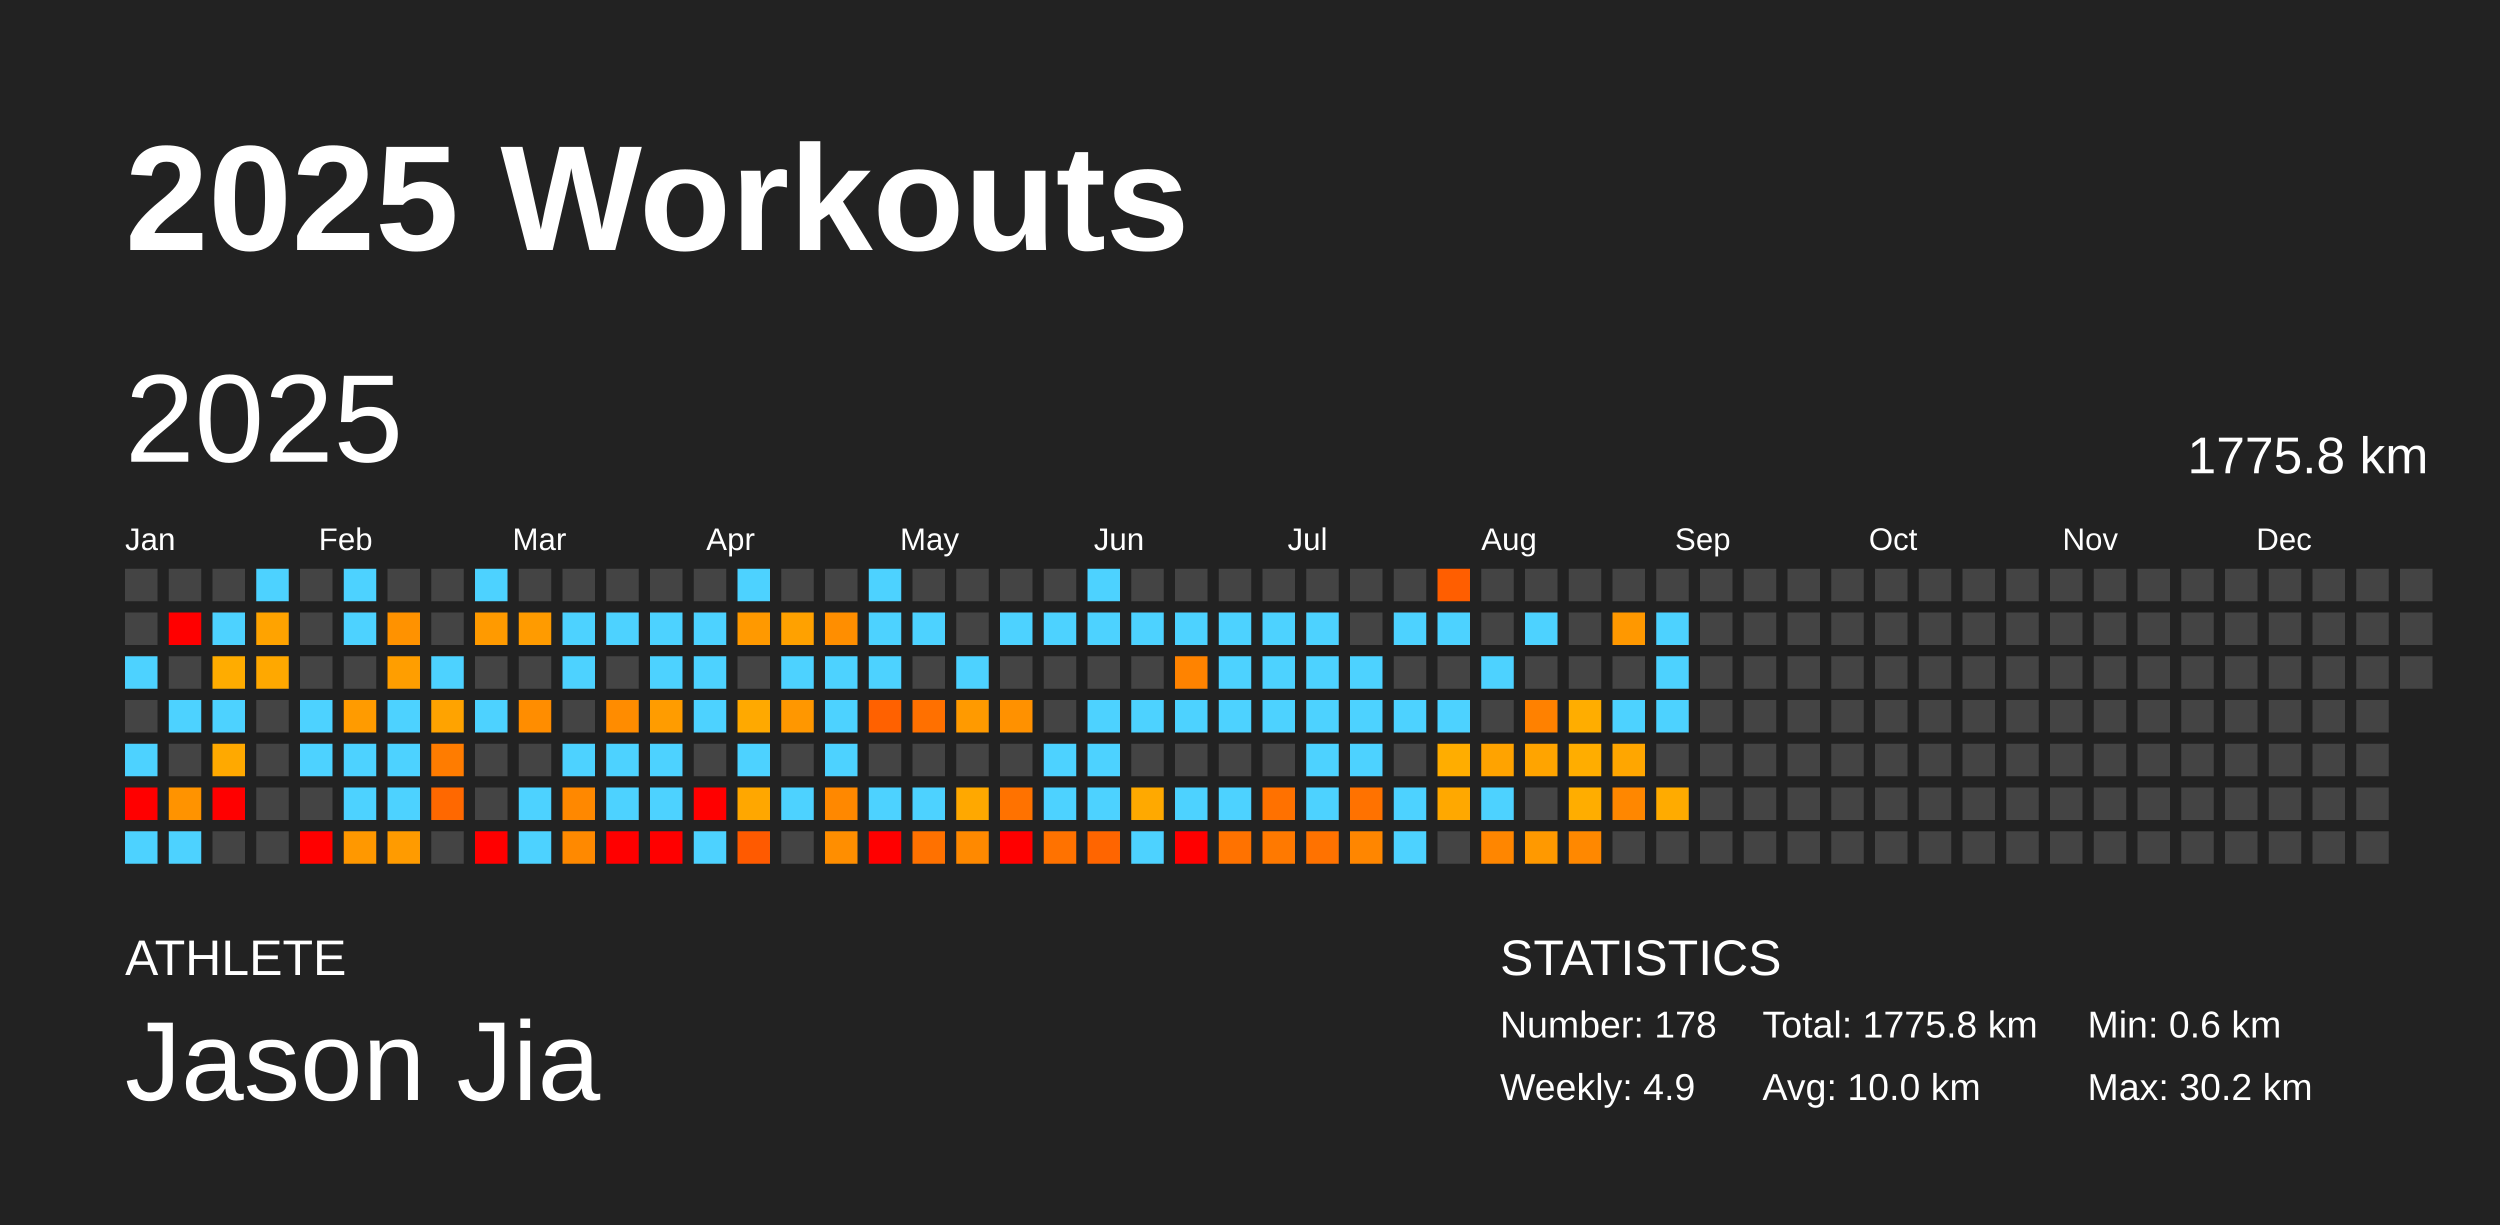
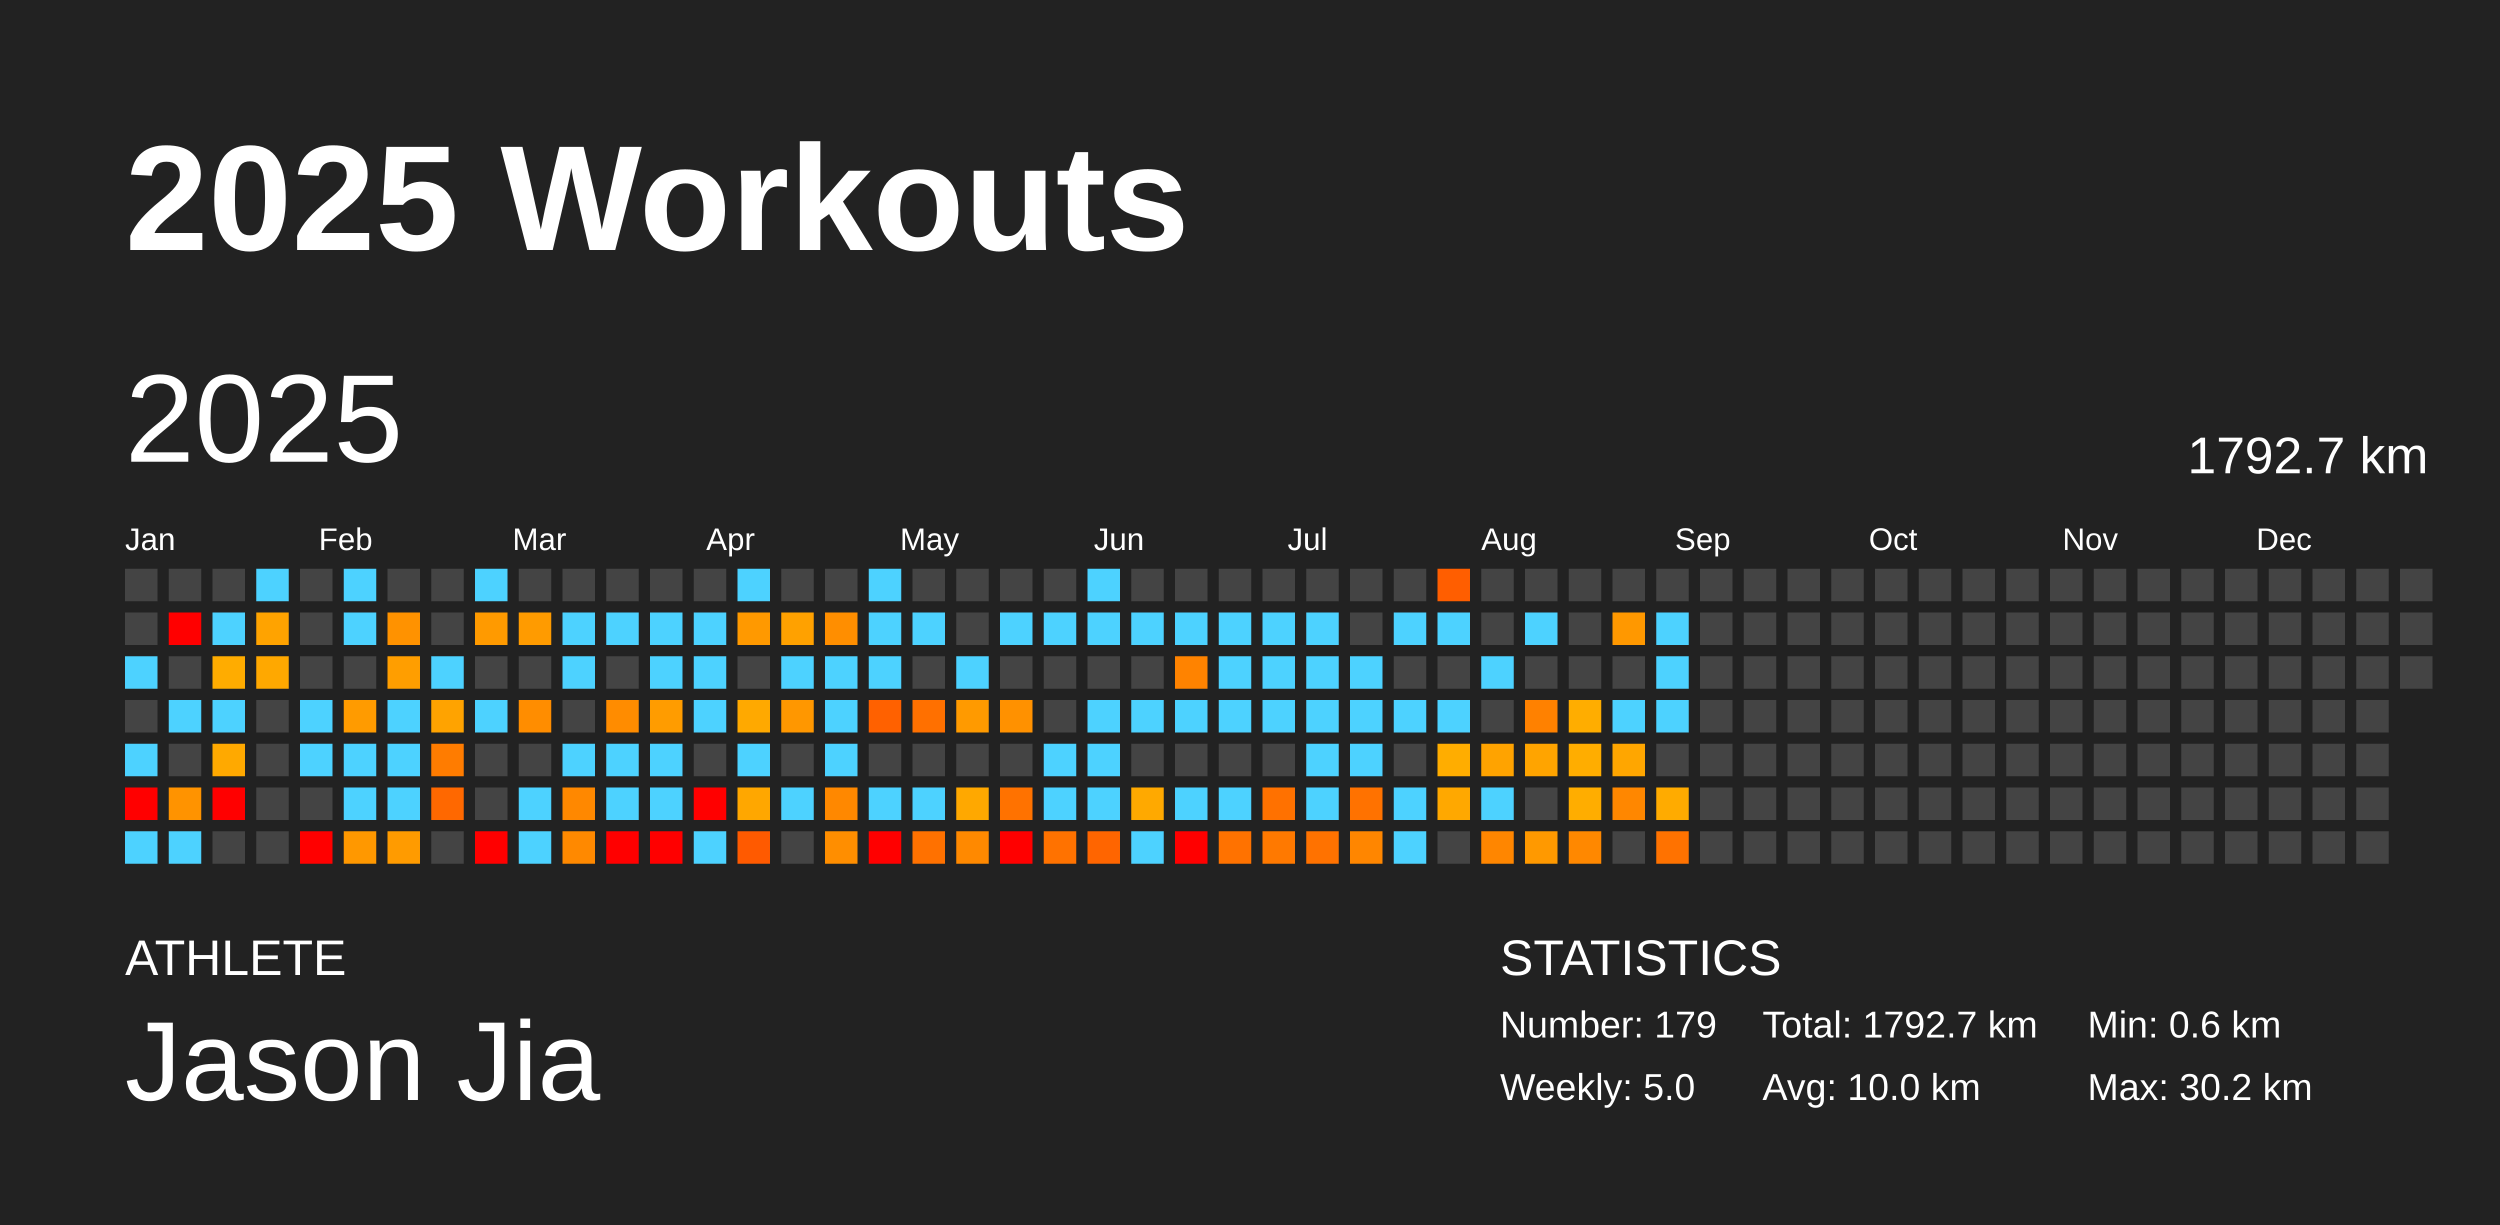
<svg xmlns="http://www.w3.org/2000/svg" baseProfile="full" height="98mm" version="1.1" viewBox="0,0,200,98" width="200mm">
  <defs />
  <rect fill="#222222" height="98" width="200" x="0" y="0" />
  <text fill="#FFFFFF" style="font-size:12px; font-family:Arial; font-weight:bold;" x="10" y="20">2025 Workouts</text>
  <text fill="#FFFFFF" style="font-size:4px; font-family:Arial" x="10" y="78">ATHLETE</text>
  <text fill="#FFFFFF" style="font-size:9px; font-family:Arial" x="10" y="88">Jason Jia</text>
  <text fill="#FFFFFF" style="font-size:4px; font-family:Arial" x="120" y="78">STATISTICS</text>
-   <text fill="#FFFFFF" style="font-size:3px; font-family:Arial" x="120" y="83">Number: 178</text>
-   <text fill="#FFFFFF" style="font-size:3px; font-family:Arial" x="120" y="88">Weekly: 4.9</text>
-   <text fill="#FFFFFF" style="font-size:3px; font-family:Arial" x="141" y="83">Total: 1775.8 km</text>
+   <text fill="#FFFFFF" style="font-size:3px; font-family:Arial" x="120" y="83">Number: 179</text>
+   <text fill="#FFFFFF" style="font-size:3px; font-family:Arial" x="120" y="88">Weekly: 5.0</text>
+   <text fill="#FFFFFF" style="font-size:3px; font-family:Arial" x="141" y="83">Total: 1792.7 km</text>
  <text fill="#FFFFFF" style="font-size:3px; font-family:Arial" x="141" y="88">Avg: 10.0 km</text>
  <text fill="#FFFFFF" style="font-size:3px; font-family:Arial" x="167" y="83">Min: 0.6 km</text>
  <text fill="#FFFFFF" style="font-size:3px; font-family:Arial" x="167" y="88">Max: 30.2 km</text>
  <text dominant-baseline="hanging" fill="#FFFFFF" style="font-size:10.0px; font-family:Arial;" x="10" y="30">2025</text>
-   <text dominant-baseline="hanging" fill="#FFFFFF" style="font-size:4.125px; font-family:Arial;" x="175" y="35">1775.8 km</text>
+   <text dominant-baseline="hanging" fill="#FFFFFF" style="font-size:4.125px; font-family:Arial;" x="175" y="35">1792.7 km</text>
  <text fill="#FFFFFF" style="font-size:2.5px; font-family:Arial" x="10.0" y="44">Jan</text>
  <text fill="#FFFFFF" style="font-size:2.5px; font-family:Arial" x="25.5" y="44">Feb</text>
  <text fill="#FFFFFF" style="font-size:2.5px; font-family:Arial" x="41.0" y="44">Mar</text>
  <text fill="#FFFFFF" style="font-size:2.5px; font-family:Arial" x="56.5" y="44">Apr</text>
  <text fill="#FFFFFF" style="font-size:2.5px; font-family:Arial" x="72.0" y="44">May</text>
  <text fill="#FFFFFF" style="font-size:2.5px; font-family:Arial" x="87.5" y="44">Jun</text>
  <text fill="#FFFFFF" style="font-size:2.5px; font-family:Arial" x="103.0" y="44">Jul</text>
  <text fill="#FFFFFF" style="font-size:2.5px; font-family:Arial" x="118.5" y="44">Aug</text>
  <text fill="#FFFFFF" style="font-size:2.5px; font-family:Arial" x="134.0" y="44">Sep</text>
  <text fill="#FFFFFF" style="font-size:2.5px; font-family:Arial" x="149.5" y="44">Oct</text>
  <text fill="#FFFFFF" style="font-size:2.5px; font-family:Arial" x="165.0" y="44">Nov</text>
  <text fill="#FFFFFF" style="font-size:2.5px; font-family:Arial" x="180.5" y="44">Dec</text>
  <rect fill="#444444" height="2.6" width="2.6" x="10.0" y="45.5" />
  <rect fill="#444444" height="2.6" width="2.6" x="10.0" y="49.0" />
  <rect fill="#4dd2ff" height="2.6" width="2.6" x="10.0" y="52.5" />
  <rect fill="#444444" height="2.6" width="2.6" x="10.0" y="56.0" />
  <rect fill="#4dd2ff" height="2.6" width="2.6" x="10.0" y="59.5" />
  <rect fill="red" height="2.6" width="2.6" x="10.0" y="63.0" />
  <rect fill="#4dd2ff" height="2.6" width="2.6" x="10.0" y="66.5" />
  <rect fill="#444444" height="2.6" width="2.6" x="13.5" y="45.5" />
  <rect fill="red" height="2.6" width="2.6" x="13.5" y="49.0" />
  <rect fill="#444444" height="2.6" width="2.6" x="13.5" y="52.5" />
  <rect fill="#4dd2ff" height="2.6" width="2.6" x="13.5" y="56.0" />
  <rect fill="#444444" height="2.6" width="2.6" x="13.5" y="59.5" />
  <rect fill="#ff9300" height="2.6" width="2.6" x="13.5" y="63.0" />
  <rect fill="#4dd2ff" height="2.6" width="2.6" x="13.5" y="66.5" />
  <rect fill="#444444" height="2.6" width="2.6" x="17.0" y="45.5" />
  <rect fill="#4dd2ff" height="2.6" width="2.6" x="17.0" y="49.0" />
  <rect fill="#ffac00" height="2.6" width="2.6" x="17.0" y="52.5" />
  <rect fill="#4dd2ff" height="2.6" width="2.6" x="17.0" y="56.0" />
  <rect fill="#ffa900" height="2.6" width="2.6" x="17.0" y="59.5" />
  <rect fill="red" height="2.6" width="2.6" x="17.0" y="63.0" />
  <rect fill="#444444" height="2.6" width="2.6" x="17.0" y="66.5" />
  <rect fill="#4dd2ff" height="2.6" width="2.6" x="20.5" y="45.5" />
  <rect fill="#ffa300" height="2.6" width="2.6" x="20.5" y="49.0" />
  <rect fill="#ffa800" height="2.6" width="2.6" x="20.5" y="52.5" />
  <rect fill="#444444" height="2.6" width="2.6" x="20.5" y="56.0" />
  <rect fill="#444444" height="2.6" width="2.6" x="20.5" y="59.5" />
  <rect fill="#444444" height="2.6" width="2.6" x="20.5" y="63.0" />
  <rect fill="#444444" height="2.6" width="2.6" x="20.5" y="66.5" />
  <rect fill="#444444" height="2.6" width="2.6" x="24.0" y="45.5" />
  <rect fill="#444444" height="2.6" width="2.6" x="24.0" y="49.0" />
  <rect fill="#444444" height="2.6" width="2.6" x="24.0" y="52.5" />
  <rect fill="#4dd2ff" height="2.6" width="2.6" x="24.0" y="56.0" />
  <rect fill="#4dd2ff" height="2.6" width="2.6" x="24.0" y="59.5" />
  <rect fill="#444444" height="2.6" width="2.6" x="24.0" y="63.0" />
  <rect fill="red" height="2.6" width="2.6" x="24.0" y="66.5" />
  <rect fill="#4dd2ff" height="2.6" width="2.6" x="27.5" y="45.5" />
  <rect fill="#4dd2ff" height="2.6" width="2.6" x="27.5" y="49.0" />
  <rect fill="#444444" height="2.6" width="2.6" x="27.5" y="52.5" />
  <rect fill="#ff9b00" height="2.6" width="2.6" x="27.5" y="56.0" />
  <rect fill="#4dd2ff" height="2.6" width="2.6" x="27.5" y="59.5" />
  <rect fill="#4dd2ff" height="2.6" width="2.6" x="27.5" y="63.0" />
  <rect fill="#ff9800" height="2.6" width="2.6" x="27.5" y="66.5" />
  <rect fill="#444444" height="2.6" width="2.6" x="31.0" y="45.5" />
  <rect fill="#ff9200" height="2.6" width="2.6" x="31.0" y="49.0" />
  <rect fill="#ff9e00" height="2.6" width="2.6" x="31.0" y="52.5" />
  <rect fill="#4dd2ff" height="2.6" width="2.6" x="31.0" y="56.0" />
  <rect fill="#4dd2ff" height="2.6" width="2.6" x="31.0" y="59.5" />
  <rect fill="#4dd2ff" height="2.6" width="2.6" x="31.0" y="63.0" />
  <rect fill="#ff9b00" height="2.6" width="2.6" x="31.0" y="66.5" />
  <rect fill="#444444" height="2.6" width="2.6" x="34.5" y="45.5" />
  <rect fill="#444444" height="2.6" width="2.6" x="34.5" y="49.0" />
  <rect fill="#4dd2ff" height="2.6" width="2.6" x="34.5" y="52.5" />
  <rect fill="#ffa300" height="2.6" width="2.6" x="34.5" y="56.0" />
  <rect fill="#ff7c00" height="2.6" width="2.6" x="34.5" y="59.5" />
  <rect fill="#ff6800" height="2.6" width="2.6" x="34.5" y="63.0" />
  <rect fill="#444444" height="2.6" width="2.6" x="34.5" y="66.5" />
  <rect fill="#4dd2ff" height="2.6" width="2.6" x="38.0" y="45.5" />
  <rect fill="#ff9a00" height="2.6" width="2.6" x="38.0" y="49.0" />
  <rect fill="#444444" height="2.6" width="2.6" x="38.0" y="52.5" />
  <rect fill="#4dd2ff" height="2.6" width="2.6" x="38.0" y="56.0" />
  <rect fill="#444444" height="2.6" width="2.6" x="38.0" y="59.5" />
  <rect fill="#444444" height="2.6" width="2.6" x="38.0" y="63.0" />
  <rect fill="red" height="2.6" width="2.6" x="38.0" y="66.5" />
  <rect fill="#444444" height="2.6" width="2.6" x="41.5" y="45.5" />
  <rect fill="#ff9b00" height="2.6" width="2.6" x="41.5" y="49.0" />
  <rect fill="#444444" height="2.6" width="2.6" x="41.5" y="52.5" />
  <rect fill="#ff8d00" height="2.6" width="2.6" x="41.5" y="56.0" />
  <rect fill="#444444" height="2.6" width="2.6" x="41.5" y="59.5" />
  <rect fill="#4dd2ff" height="2.6" width="2.6" x="41.5" y="63.0" />
  <rect fill="#4dd2ff" height="2.6" width="2.6" x="41.5" y="66.5" />
  <rect fill="#444444" height="2.6" width="2.6" x="45.0" y="45.5" />
  <rect fill="#4dd2ff" height="2.6" width="2.6" x="45.0" y="49.0" />
  <rect fill="#4dd2ff" height="2.6" width="2.6" x="45.0" y="52.5" />
  <rect fill="#444444" height="2.6" width="2.6" x="45.0" y="56.0" />
  <rect fill="#4dd2ff" height="2.6" width="2.6" x="45.0" y="59.5" />
  <rect fill="#ff8800" height="2.6" width="2.6" x="45.0" y="63.0" />
  <rect fill="#ff8900" height="2.6" width="2.6" x="45.0" y="66.5" />
  <rect fill="#444444" height="2.6" width="2.6" x="48.5" y="45.5" />
  <rect fill="#4dd2ff" height="2.6" width="2.6" x="48.5" y="49.0" />
  <rect fill="#444444" height="2.6" width="2.6" x="48.5" y="52.5" />
  <rect fill="#ff8c00" height="2.6" width="2.6" x="48.5" y="56.0" />
  <rect fill="#4dd2ff" height="2.6" width="2.6" x="48.5" y="59.5" />
  <rect fill="#4dd2ff" height="2.6" width="2.6" x="48.5" y="63.0" />
  <rect fill="red" height="2.6" width="2.6" x="48.5" y="66.5" />
  <rect fill="#444444" height="2.6" width="2.6" x="52.0" y="45.5" />
  <rect fill="#4dd2ff" height="2.6" width="2.6" x="52.0" y="49.0" />
  <rect fill="#4dd2ff" height="2.6" width="2.6" x="52.0" y="52.5" />
  <rect fill="#ff9c00" height="2.6" width="2.6" x="52.0" y="56.0" />
  <rect fill="#4dd2ff" height="2.6" width="2.6" x="52.0" y="59.5" />
  <rect fill="#4dd2ff" height="2.6" width="2.6" x="52.0" y="63.0" />
  <rect fill="red" height="2.6" width="2.6" x="52.0" y="66.5" />
  <rect fill="#444444" height="2.6" width="2.6" x="55.5" y="45.5" />
  <rect fill="#4dd2ff" height="2.6" width="2.6" x="55.5" y="49.0" />
  <rect fill="#4dd2ff" height="2.6" width="2.6" x="55.5" y="52.5" />
  <rect fill="#4dd2ff" height="2.6" width="2.6" x="55.5" y="56.0" />
  <rect fill="#444444" height="2.6" width="2.6" x="55.5" y="59.5" />
  <rect fill="red" height="2.6" width="2.6" x="55.5" y="63.0" />
  <rect fill="#4dd2ff" height="2.6" width="2.6" x="55.5" y="66.5" />
  <rect fill="#4dd2ff" height="2.6" width="2.6" x="59.0" y="45.5" />
  <rect fill="#ff9900" height="2.6" width="2.6" x="59.0" y="49.0" />
  <rect fill="#444444" height="2.6" width="2.6" x="59.0" y="52.5" />
  <rect fill="#ffa900" height="2.6" width="2.6" x="59.0" y="56.0" />
  <rect fill="#4dd2ff" height="2.6" width="2.6" x="59.0" y="59.5" />
  <rect fill="#ffa700" height="2.6" width="2.6" x="59.0" y="63.0" />
  <rect fill="#ff5a00" height="2.6" width="2.6" x="59.0" y="66.5" />
  <rect fill="#444444" height="2.6" width="2.6" x="62.5" y="45.5" />
  <rect fill="#ffa100" height="2.6" width="2.6" x="62.5" y="49.0" />
  <rect fill="#4dd2ff" height="2.6" width="2.6" x="62.5" y="52.5" />
  <rect fill="#ff9700" height="2.6" width="2.6" x="62.5" y="56.0" />
  <rect fill="#444444" height="2.6" width="2.6" x="62.5" y="59.5" />
  <rect fill="#4dd2ff" height="2.6" width="2.6" x="62.5" y="63.0" />
  <rect fill="#444444" height="2.6" width="2.6" x="62.5" y="66.5" />
  <rect fill="#444444" height="2.6" width="2.6" x="66.0" y="45.5" />
  <rect fill="#ff8e00" height="2.6" width="2.6" x="66.0" y="49.0" />
  <rect fill="#4dd2ff" height="2.6" width="2.6" x="66.0" y="52.5" />
  <rect fill="#4dd2ff" height="2.6" width="2.6" x="66.0" y="56.0" />
  <rect fill="#4dd2ff" height="2.6" width="2.6" x="66.0" y="59.5" />
  <rect fill="#ff8800" height="2.6" width="2.6" x="66.0" y="63.0" />
  <rect fill="#ff8e00" height="2.6" width="2.6" x="66.0" y="66.5" />
  <rect fill="#4dd2ff" height="2.6" width="2.6" x="69.5" y="45.5" />
  <rect fill="#4dd2ff" height="2.6" width="2.6" x="69.5" y="49.0" />
  <rect fill="#4dd2ff" height="2.6" width="2.6" x="69.5" y="52.5" />
  <rect fill="#ff6100" height="2.6" width="2.6" x="69.5" y="56.0" />
  <rect fill="#444444" height="2.6" width="2.6" x="69.5" y="59.5" />
  <rect fill="#4dd2ff" height="2.6" width="2.6" x="69.5" y="63.0" />
  <rect fill="red" height="2.6" width="2.6" x="69.5" y="66.5" />
  <rect fill="#444444" height="2.6" width="2.6" x="73.0" y="45.5" />
  <rect fill="#4dd2ff" height="2.6" width="2.6" x="73.0" y="49.0" />
  <rect fill="#444444" height="2.6" width="2.6" x="73.0" y="52.5" />
  <rect fill="#ff7000" height="2.6" width="2.6" x="73.0" y="56.0" />
  <rect fill="#444444" height="2.6" width="2.6" x="73.0" y="59.5" />
  <rect fill="#4dd2ff" height="2.6" width="2.6" x="73.0" y="63.0" />
  <rect fill="#ff7100" height="2.6" width="2.6" x="73.0" y="66.5" />
  <rect fill="#444444" height="2.6" width="2.6" x="76.5" y="45.5" />
  <rect fill="#444444" height="2.6" width="2.6" x="76.5" y="49.0" />
  <rect fill="#4dd2ff" height="2.6" width="2.6" x="76.5" y="52.5" />
  <rect fill="#ff9a00" height="2.6" width="2.6" x="76.5" y="56.0" />
  <rect fill="#444444" height="2.6" width="2.6" x="76.5" y="59.5" />
  <rect fill="#ffa800" height="2.6" width="2.6" x="76.5" y="63.0" />
  <rect fill="#ff8900" height="2.6" width="2.6" x="76.5" y="66.5" />
  <rect fill="#444444" height="2.6" width="2.6" x="80.0" y="45.5" />
  <rect fill="#4dd2ff" height="2.6" width="2.6" x="80.0" y="49.0" />
  <rect fill="#444444" height="2.6" width="2.6" x="80.0" y="52.5" />
  <rect fill="#ff9100" height="2.6" width="2.6" x="80.0" y="56.0" />
  <rect fill="#444444" height="2.6" width="2.6" x="80.0" y="59.5" />
  <rect fill="#ff7200" height="2.6" width="2.6" x="80.0" y="63.0" />
  <rect fill="red" height="2.6" width="2.6" x="80.0" y="66.5" />
  <rect fill="#444444" height="2.6" width="2.6" x="83.5" y="45.5" />
  <rect fill="#4dd2ff" height="2.6" width="2.6" x="83.5" y="49.0" />
  <rect fill="#444444" height="2.6" width="2.6" x="83.5" y="52.5" />
  <rect fill="#444444" height="2.6" width="2.6" x="83.5" y="56.0" />
  <rect fill="#4dd2ff" height="2.6" width="2.6" x="83.5" y="59.5" />
  <rect fill="#4dd2ff" height="2.6" width="2.6" x="83.5" y="63.0" />
  <rect fill="#ff7200" height="2.6" width="2.6" x="83.5" y="66.5" />
  <rect fill="#4dd2ff" height="2.6" width="2.6" x="87.0" y="45.5" />
  <rect fill="#4dd2ff" height="2.6" width="2.6" x="87.0" y="49.0" />
  <rect fill="#444444" height="2.6" width="2.6" x="87.0" y="52.5" />
  <rect fill="#4dd2ff" height="2.6" width="2.6" x="87.0" y="56.0" />
  <rect fill="#4dd2ff" height="2.6" width="2.6" x="87.0" y="59.5" />
  <rect fill="#4dd2ff" height="2.6" width="2.6" x="87.0" y="63.0" />
  <rect fill="#ff6500" height="2.6" width="2.6" x="87.0" y="66.5" />
  <rect fill="#444444" height="2.6" width="2.6" x="90.5" y="45.5" />
  <rect fill="#4dd2ff" height="2.6" width="2.6" x="90.5" y="49.0" />
  <rect fill="#444444" height="2.6" width="2.6" x="90.5" y="52.5" />
  <rect fill="#4dd2ff" height="2.6" width="2.6" x="90.5" y="56.0" />
  <rect fill="#444444" height="2.6" width="2.6" x="90.5" y="59.5" />
  <rect fill="#ffa900" height="2.6" width="2.6" x="90.5" y="63.0" />
  <rect fill="#4dd2ff" height="2.6" width="2.6" x="90.5" y="66.5" />
  <rect fill="#444444" height="2.6" width="2.6" x="94.0" y="45.5" />
  <rect fill="#4dd2ff" height="2.6" width="2.6" x="94.0" y="49.0" />
  <rect fill="#ff8300" height="2.6" width="2.6" x="94.0" y="52.5" />
  <rect fill="#4dd2ff" height="2.6" width="2.6" x="94.0" y="56.0" />
  <rect fill="#444444" height="2.6" width="2.6" x="94.0" y="59.5" />
  <rect fill="#4dd2ff" height="2.6" width="2.6" x="94.0" y="63.0" />
  <rect fill="red" height="2.6" width="2.6" x="94.0" y="66.5" />
  <rect fill="#444444" height="2.6" width="2.6" x="97.5" y="45.5" />
  <rect fill="#4dd2ff" height="2.6" width="2.6" x="97.5" y="49.0" />
  <rect fill="#4dd2ff" height="2.6" width="2.6" x="97.5" y="52.5" />
  <rect fill="#4dd2ff" height="2.6" width="2.6" x="97.5" y="56.0" />
  <rect fill="#444444" height="2.6" width="2.6" x="97.5" y="59.5" />
  <rect fill="#4dd2ff" height="2.6" width="2.6" x="97.5" y="63.0" />
  <rect fill="#ff7200" height="2.6" width="2.6" x="97.5" y="66.5" />
  <rect fill="#444444" height="2.6" width="2.6" x="101.0" y="45.5" />
  <rect fill="#4dd2ff" height="2.6" width="2.6" x="101.0" y="49.0" />
  <rect fill="#4dd2ff" height="2.6" width="2.6" x="101.0" y="52.5" />
  <rect fill="#4dd2ff" height="2.6" width="2.6" x="101.0" y="56.0" />
  <rect fill="#444444" height="2.6" width="2.6" x="101.0" y="59.5" />
  <rect fill="#ff7100" height="2.6" width="2.6" x="101.0" y="63.0" />
  <rect fill="#ff7900" height="2.6" width="2.6" x="101.0" y="66.5" />
  <rect fill="#444444" height="2.6" width="2.6" x="104.5" y="45.5" />
  <rect fill="#4dd2ff" height="2.6" width="2.6" x="104.5" y="49.0" />
  <rect fill="#4dd2ff" height="2.6" width="2.6" x="104.5" y="52.5" />
  <rect fill="#4dd2ff" height="2.6" width="2.6" x="104.5" y="56.0" />
  <rect fill="#4dd2ff" height="2.6" width="2.6" x="104.5" y="59.5" />
  <rect fill="#4dd2ff" height="2.6" width="2.6" x="104.5" y="63.0" />
  <rect fill="#ff7200" height="2.6" width="2.6" x="104.5" y="66.5" />
  <rect fill="#444444" height="2.6" width="2.6" x="108.0" y="45.5" />
  <rect fill="#444444" height="2.6" width="2.6" x="108.0" y="49.0" />
  <rect fill="#4dd2ff" height="2.6" width="2.6" x="108.0" y="52.5" />
  <rect fill="#4dd2ff" height="2.6" width="2.6" x="108.0" y="56.0" />
  <rect fill="#4dd2ff" height="2.6" width="2.6" x="108.0" y="59.5" />
  <rect fill="#ff7200" height="2.6" width="2.6" x="108.0" y="63.0" />
  <rect fill="#ff8600" height="2.6" width="2.6" x="108.0" y="66.5" />
  <rect fill="#444444" height="2.6" width="2.6" x="111.5" y="45.5" />
  <rect fill="#4dd2ff" height="2.6" width="2.6" x="111.5" y="49.0" />
  <rect fill="#444444" height="2.6" width="2.6" x="111.5" y="52.5" />
  <rect fill="#4dd2ff" height="2.6" width="2.6" x="111.5" y="56.0" />
  <rect fill="#444444" height="2.6" width="2.6" x="111.5" y="59.5" />
  <rect fill="#4dd2ff" height="2.6" width="2.6" x="111.5" y="63.0" />
  <rect fill="#4dd2ff" height="2.6" width="2.6" x="111.5" y="66.5" />
  <rect fill="#ff5e00" height="2.6" width="2.6" x="115.0" y="45.5" />
  <rect fill="#4dd2ff" height="2.6" width="2.6" x="115.0" y="49.0" />
  <rect fill="#444444" height="2.6" width="2.6" x="115.0" y="52.5" />
  <rect fill="#4dd2ff" height="2.6" width="2.6" x="115.0" y="56.0" />
  <rect fill="#ffad00" height="2.6" width="2.6" x="115.0" y="59.5" />
  <rect fill="#ffa800" height="2.6" width="2.6" x="115.0" y="63.0" />
  <rect fill="#444444" height="2.6" width="2.6" x="115.0" y="66.5" />
  <rect fill="#444444" height="2.6" width="2.6" x="118.5" y="45.5" />
  <rect fill="#444444" height="2.6" width="2.6" x="118.5" y="49.0" />
  <rect fill="#4dd2ff" height="2.6" width="2.6" x="118.5" y="52.5" />
  <rect fill="#444444" height="2.6" width="2.6" x="118.5" y="56.0" />
  <rect fill="#ffa300" height="2.6" width="2.6" x="118.5" y="59.5" />
  <rect fill="#4dd2ff" height="2.6" width="2.6" x="118.5" y="63.0" />
  <rect fill="#ff8600" height="2.6" width="2.6" x="118.5" y="66.5" />
  <rect fill="#444444" height="2.6" width="2.6" x="122.0" y="45.5" />
  <rect fill="#4dd2ff" height="2.6" width="2.6" x="122.0" y="49.0" />
  <rect fill="#444444" height="2.6" width="2.6" x="122.0" y="52.5" />
  <rect fill="#ff8100" height="2.6" width="2.6" x="122.0" y="56.0" />
  <rect fill="#ffa400" height="2.6" width="2.6" x="122.0" y="59.5" />
  <rect fill="#444444" height="2.6" width="2.6" x="122.0" y="63.0" />
  <rect fill="#ff9900" height="2.6" width="2.6" x="122.0" y="66.5" />
  <rect fill="#444444" height="2.6" width="2.6" x="125.5" y="45.5" />
  <rect fill="#444444" height="2.6" width="2.6" x="125.5" y="49.0" />
  <rect fill="#444444" height="2.6" width="2.6" x="125.5" y="52.5" />
  <rect fill="#ffad00" height="2.6" width="2.6" x="125.5" y="56.0" />
  <rect fill="#ffad00" height="2.6" width="2.6" x="125.5" y="59.5" />
  <rect fill="#ffad00" height="2.6" width="2.6" x="125.5" y="63.0" />
  <rect fill="#ff8800" height="2.6" width="2.6" x="125.5" y="66.5" />
  <rect fill="#444444" height="2.6" width="2.6" x="129.0" y="45.5" />
  <rect fill="#ff9800" height="2.6" width="2.6" x="129.0" y="49.0" />
  <rect fill="#444444" height="2.6" width="2.6" x="129.0" y="52.5" />
  <rect fill="#4dd2ff" height="2.6" width="2.6" x="129.0" y="56.0" />
  <rect fill="#ffa600" height="2.6" width="2.6" x="129.0" y="59.5" />
  <rect fill="#ff8700" height="2.6" width="2.6" x="129.0" y="63.0" />
  <rect fill="#444444" height="2.6" width="2.6" x="129.0" y="66.5" />
  <rect fill="#444444" height="2.6" width="2.6" x="132.5" y="45.5" />
  <rect fill="#4dd2ff" height="2.6" width="2.6" x="132.5" y="49.0" />
  <rect fill="#4dd2ff" height="2.6" width="2.6" x="132.5" y="52.5" />
  <rect fill="#4dd2ff" height="2.6" width="2.6" x="132.5" y="56.0" />
  <rect fill="#444444" height="2.6" width="2.6" x="132.5" y="59.5" />
  <rect fill="#ffab00" height="2.6" width="2.6" x="132.5" y="63.0" />
-   <rect fill="#444444" height="2.6" width="2.6" x="132.5" y="66.5" />
+   <rect fill="#ff7200" height="2.6" width="2.6" x="132.5" y="66.5" />
  <rect fill="#444444" height="2.6" width="2.6" x="136.0" y="45.5" />
  <rect fill="#444444" height="2.6" width="2.6" x="136.0" y="49.0" />
  <rect fill="#444444" height="2.6" width="2.6" x="136.0" y="52.5" />
  <rect fill="#444444" height="2.6" width="2.6" x="136.0" y="56.0" />
  <rect fill="#444444" height="2.6" width="2.6" x="136.0" y="59.5" />
  <rect fill="#444444" height="2.6" width="2.6" x="136.0" y="63.0" />
  <rect fill="#444444" height="2.6" width="2.6" x="136.0" y="66.5" />
  <rect fill="#444444" height="2.6" width="2.6" x="139.5" y="45.5" />
  <rect fill="#444444" height="2.6" width="2.6" x="139.5" y="49.0" />
  <rect fill="#444444" height="2.6" width="2.6" x="139.5" y="52.5" />
  <rect fill="#444444" height="2.6" width="2.6" x="139.5" y="56.0" />
  <rect fill="#444444" height="2.6" width="2.6" x="139.5" y="59.5" />
  <rect fill="#444444" height="2.6" width="2.6" x="139.5" y="63.0" />
  <rect fill="#444444" height="2.6" width="2.6" x="139.5" y="66.5" />
  <rect fill="#444444" height="2.6" width="2.6" x="143.0" y="45.5" />
  <rect fill="#444444" height="2.6" width="2.6" x="143.0" y="49.0" />
  <rect fill="#444444" height="2.6" width="2.6" x="143.0" y="52.5" />
  <rect fill="#444444" height="2.6" width="2.6" x="143.0" y="56.0" />
  <rect fill="#444444" height="2.6" width="2.6" x="143.0" y="59.5" />
  <rect fill="#444444" height="2.6" width="2.6" x="143.0" y="63.0" />
  <rect fill="#444444" height="2.6" width="2.6" x="143.0" y="66.5" />
  <rect fill="#444444" height="2.6" width="2.6" x="146.5" y="45.5" />
  <rect fill="#444444" height="2.6" width="2.6" x="146.5" y="49.0" />
  <rect fill="#444444" height="2.6" width="2.6" x="146.5" y="52.5" />
  <rect fill="#444444" height="2.6" width="2.6" x="146.5" y="56.0" />
  <rect fill="#444444" height="2.6" width="2.6" x="146.5" y="59.5" />
  <rect fill="#444444" height="2.6" width="2.6" x="146.5" y="63.0" />
  <rect fill="#444444" height="2.6" width="2.6" x="146.5" y="66.5" />
  <rect fill="#444444" height="2.6" width="2.6" x="150.0" y="45.5" />
  <rect fill="#444444" height="2.6" width="2.6" x="150.0" y="49.0" />
  <rect fill="#444444" height="2.6" width="2.6" x="150.0" y="52.5" />
  <rect fill="#444444" height="2.6" width="2.6" x="150.0" y="56.0" />
  <rect fill="#444444" height="2.6" width="2.6" x="150.0" y="59.5" />
  <rect fill="#444444" height="2.6" width="2.6" x="150.0" y="63.0" />
  <rect fill="#444444" height="2.6" width="2.6" x="150.0" y="66.5" />
  <rect fill="#444444" height="2.6" width="2.6" x="153.5" y="45.5" />
  <rect fill="#444444" height="2.6" width="2.6" x="153.5" y="49.0" />
  <rect fill="#444444" height="2.6" width="2.6" x="153.5" y="52.5" />
  <rect fill="#444444" height="2.6" width="2.6" x="153.5" y="56.0" />
  <rect fill="#444444" height="2.6" width="2.6" x="153.5" y="59.5" />
  <rect fill="#444444" height="2.6" width="2.6" x="153.5" y="63.0" />
  <rect fill="#444444" height="2.6" width="2.6" x="153.5" y="66.5" />
  <rect fill="#444444" height="2.6" width="2.6" x="157.0" y="45.5" />
  <rect fill="#444444" height="2.6" width="2.6" x="157.0" y="49.0" />
  <rect fill="#444444" height="2.6" width="2.6" x="157.0" y="52.5" />
  <rect fill="#444444" height="2.6" width="2.6" x="157.0" y="56.0" />
  <rect fill="#444444" height="2.6" width="2.6" x="157.0" y="59.5" />
  <rect fill="#444444" height="2.6" width="2.6" x="157.0" y="63.0" />
  <rect fill="#444444" height="2.6" width="2.6" x="157.0" y="66.5" />
  <rect fill="#444444" height="2.6" width="2.6" x="160.5" y="45.5" />
  <rect fill="#444444" height="2.6" width="2.6" x="160.5" y="49.0" />
  <rect fill="#444444" height="2.6" width="2.6" x="160.5" y="52.5" />
  <rect fill="#444444" height="2.6" width="2.6" x="160.5" y="56.0" />
  <rect fill="#444444" height="2.6" width="2.6" x="160.5" y="59.5" />
  <rect fill="#444444" height="2.6" width="2.6" x="160.5" y="63.0" />
  <rect fill="#444444" height="2.6" width="2.6" x="160.5" y="66.5" />
  <rect fill="#444444" height="2.6" width="2.6" x="164.0" y="45.5" />
  <rect fill="#444444" height="2.6" width="2.6" x="164.0" y="49.0" />
  <rect fill="#444444" height="2.6" width="2.6" x="164.0" y="52.5" />
  <rect fill="#444444" height="2.6" width="2.6" x="164.0" y="56.0" />
  <rect fill="#444444" height="2.6" width="2.6" x="164.0" y="59.5" />
  <rect fill="#444444" height="2.6" width="2.6" x="164.0" y="63.0" />
  <rect fill="#444444" height="2.6" width="2.6" x="164.0" y="66.5" />
  <rect fill="#444444" height="2.6" width="2.6" x="167.5" y="45.5" />
  <rect fill="#444444" height="2.6" width="2.6" x="167.5" y="49.0" />
  <rect fill="#444444" height="2.6" width="2.6" x="167.5" y="52.5" />
  <rect fill="#444444" height="2.6" width="2.6" x="167.5" y="56.0" />
  <rect fill="#444444" height="2.6" width="2.6" x="167.5" y="59.5" />
  <rect fill="#444444" height="2.6" width="2.6" x="167.5" y="63.0" />
  <rect fill="#444444" height="2.6" width="2.6" x="167.5" y="66.5" />
  <rect fill="#444444" height="2.6" width="2.6" x="171.0" y="45.5" />
  <rect fill="#444444" height="2.6" width="2.6" x="171.0" y="49.0" />
  <rect fill="#444444" height="2.6" width="2.6" x="171.0" y="52.5" />
  <rect fill="#444444" height="2.6" width="2.6" x="171.0" y="56.0" />
  <rect fill="#444444" height="2.6" width="2.6" x="171.0" y="59.5" />
  <rect fill="#444444" height="2.6" width="2.6" x="171.0" y="63.0" />
  <rect fill="#444444" height="2.6" width="2.6" x="171.0" y="66.5" />
  <rect fill="#444444" height="2.6" width="2.6" x="174.5" y="45.5" />
  <rect fill="#444444" height="2.6" width="2.6" x="174.5" y="49.0" />
  <rect fill="#444444" height="2.6" width="2.6" x="174.5" y="52.5" />
  <rect fill="#444444" height="2.6" width="2.6" x="174.5" y="56.0" />
  <rect fill="#444444" height="2.6" width="2.6" x="174.5" y="59.5" />
  <rect fill="#444444" height="2.6" width="2.6" x="174.5" y="63.0" />
  <rect fill="#444444" height="2.6" width="2.6" x="174.5" y="66.5" />
  <rect fill="#444444" height="2.6" width="2.6" x="178.0" y="45.5" />
  <rect fill="#444444" height="2.6" width="2.6" x="178.0" y="49.0" />
  <rect fill="#444444" height="2.6" width="2.6" x="178.0" y="52.5" />
  <rect fill="#444444" height="2.6" width="2.6" x="178.0" y="56.0" />
  <rect fill="#444444" height="2.6" width="2.6" x="178.0" y="59.5" />
  <rect fill="#444444" height="2.6" width="2.6" x="178.0" y="63.0" />
  <rect fill="#444444" height="2.6" width="2.6" x="178.0" y="66.5" />
  <rect fill="#444444" height="2.6" width="2.6" x="181.5" y="45.5" />
  <rect fill="#444444" height="2.6" width="2.6" x="181.5" y="49.0" />
  <rect fill="#444444" height="2.6" width="2.6" x="181.5" y="52.5" />
  <rect fill="#444444" height="2.6" width="2.6" x="181.5" y="56.0" />
  <rect fill="#444444" height="2.6" width="2.6" x="181.5" y="59.5" />
  <rect fill="#444444" height="2.6" width="2.6" x="181.5" y="63.0" />
  <rect fill="#444444" height="2.6" width="2.6" x="181.5" y="66.5" />
  <rect fill="#444444" height="2.6" width="2.6" x="185.0" y="45.5" />
  <rect fill="#444444" height="2.6" width="2.6" x="185.0" y="49.0" />
  <rect fill="#444444" height="2.6" width="2.6" x="185.0" y="52.5" />
  <rect fill="#444444" height="2.6" width="2.6" x="185.0" y="56.0" />
  <rect fill="#444444" height="2.6" width="2.6" x="185.0" y="59.5" />
  <rect fill="#444444" height="2.6" width="2.6" x="185.0" y="63.0" />
  <rect fill="#444444" height="2.6" width="2.6" x="185.0" y="66.5" />
  <rect fill="#444444" height="2.6" width="2.6" x="188.5" y="45.5" />
  <rect fill="#444444" height="2.6" width="2.6" x="188.5" y="49.0" />
  <rect fill="#444444" height="2.6" width="2.6" x="188.5" y="52.5" />
  <rect fill="#444444" height="2.6" width="2.6" x="188.5" y="56.0" />
  <rect fill="#444444" height="2.6" width="2.6" x="188.5" y="59.5" />
  <rect fill="#444444" height="2.6" width="2.6" x="188.5" y="63.0" />
  <rect fill="#444444" height="2.6" width="2.6" x="188.5" y="66.5" />
  <rect fill="#444444" height="2.6" width="2.6" x="192.0" y="45.5" />
  <rect fill="#444444" height="2.6" width="2.6" x="192.0" y="49.0" />
  <rect fill="#444444" height="2.6" width="2.6" x="192.0" y="52.5" />
</svg>
